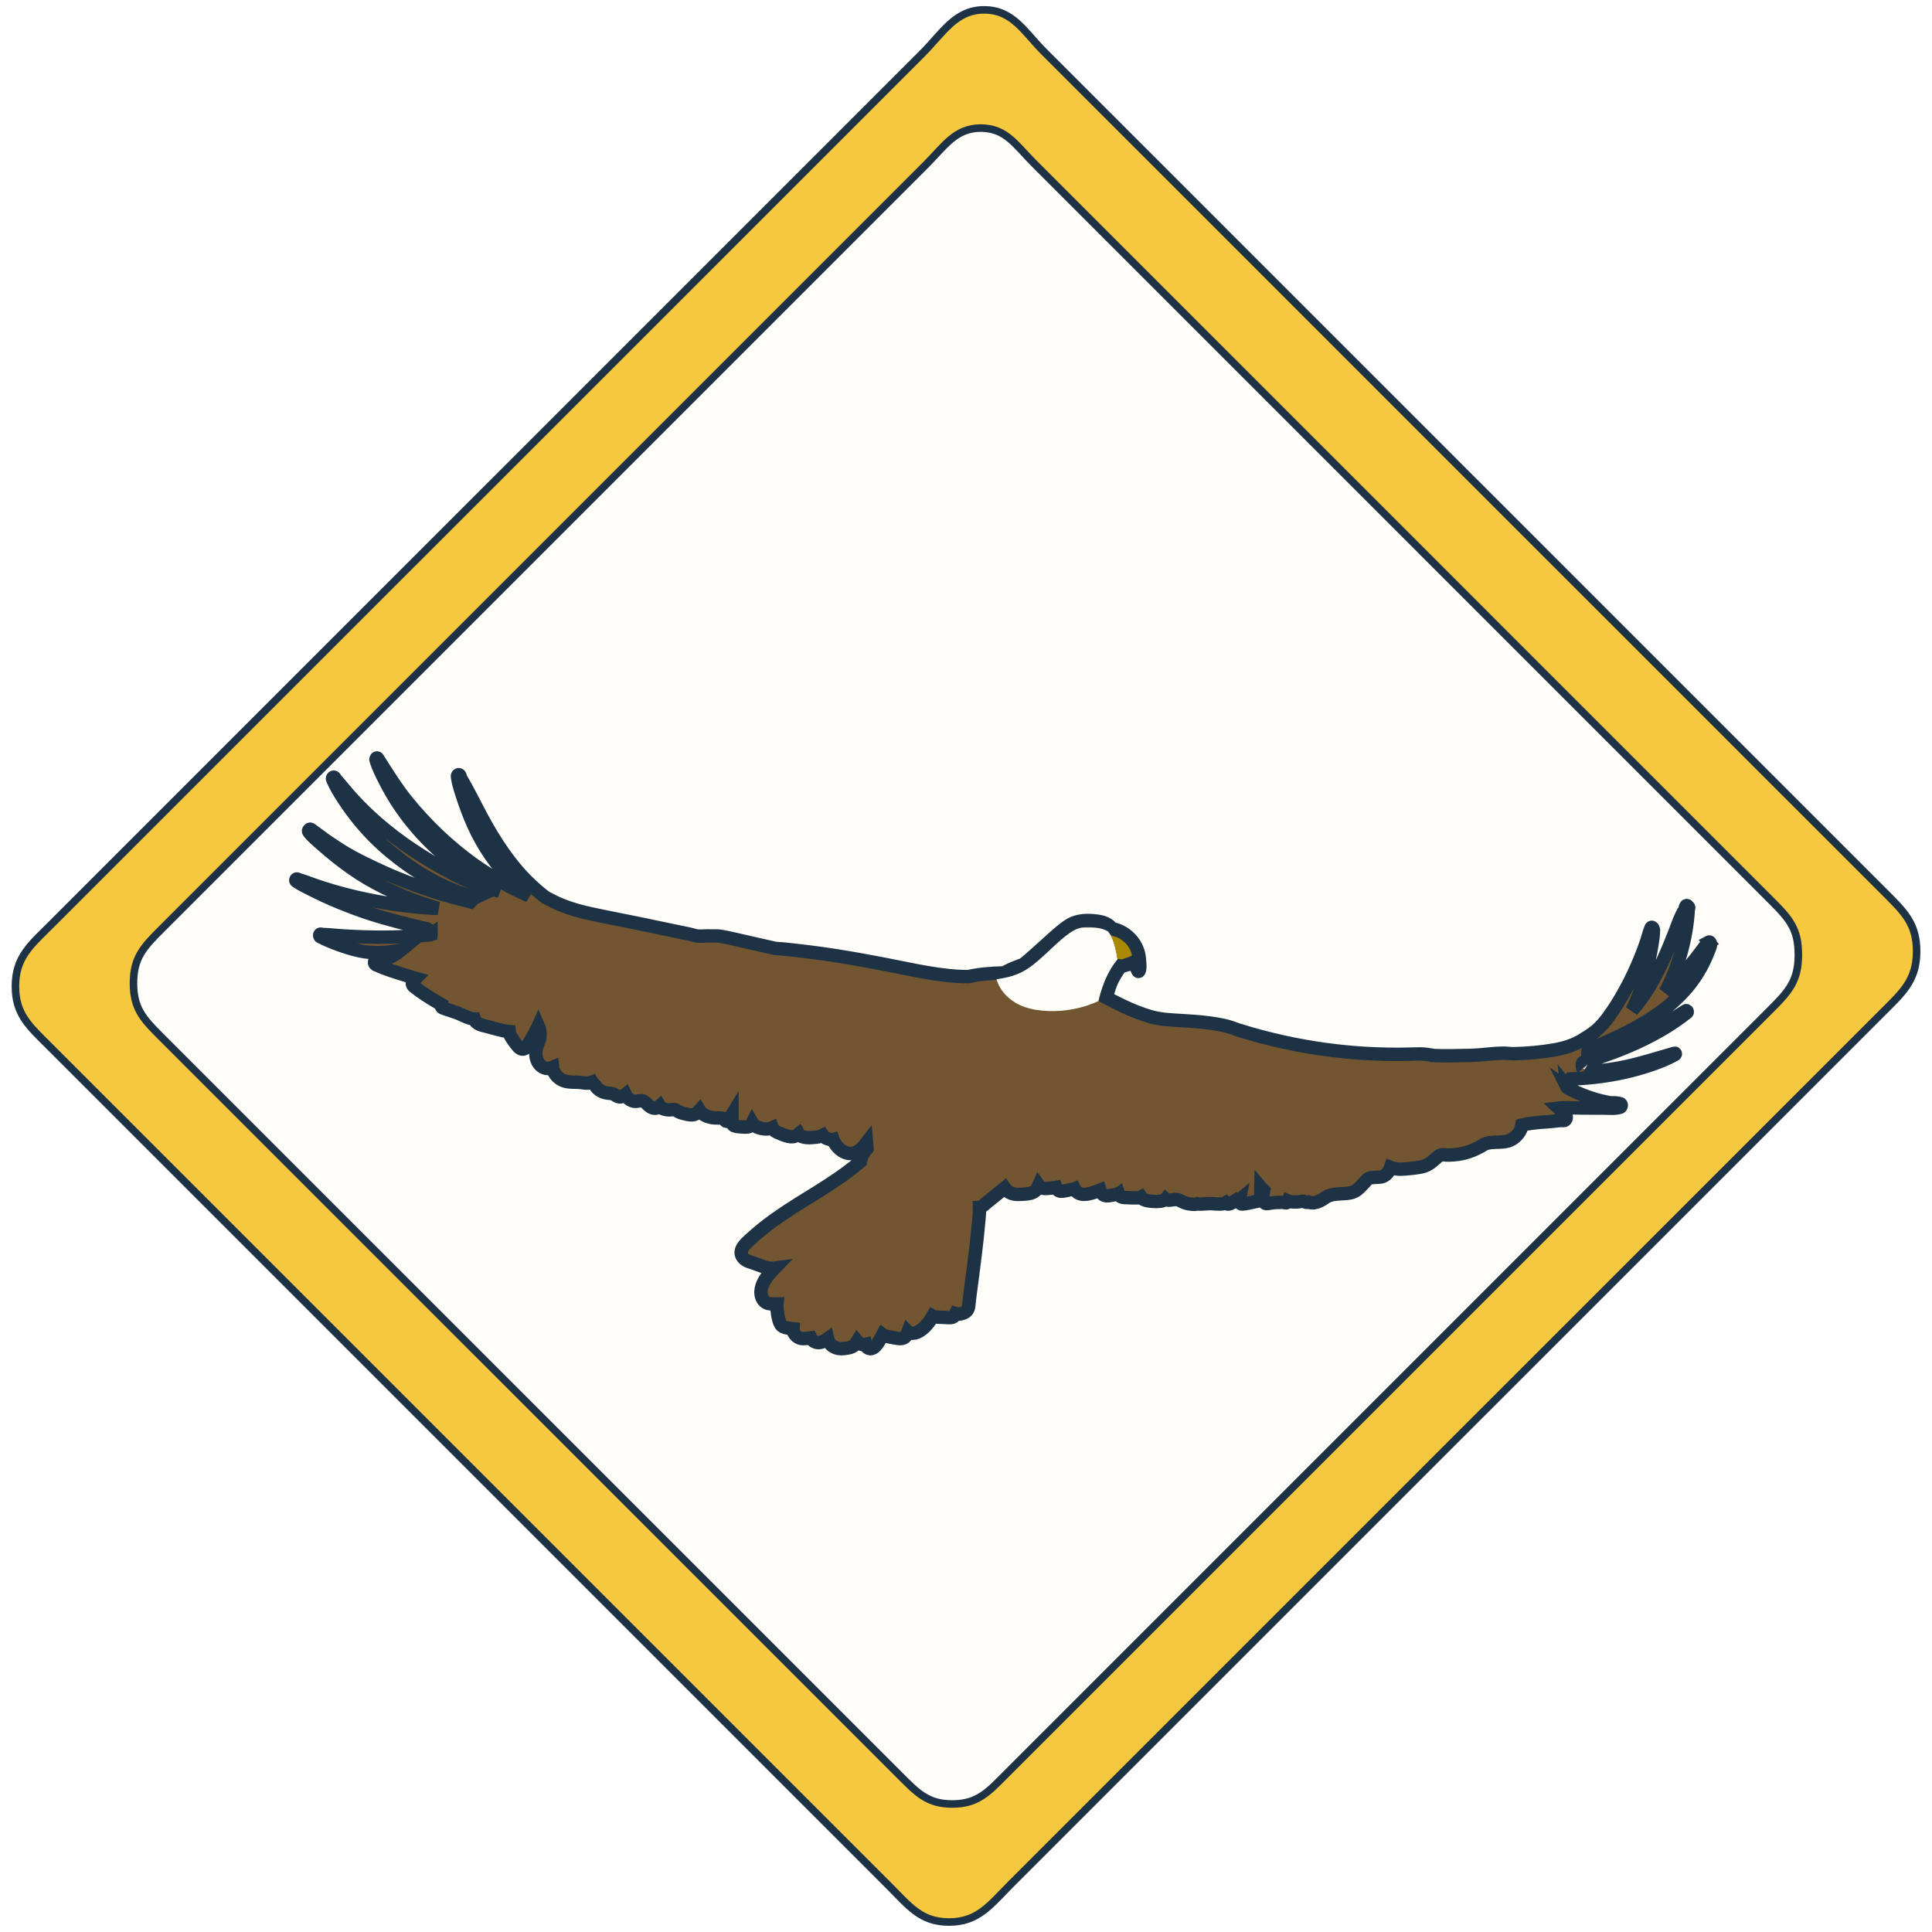
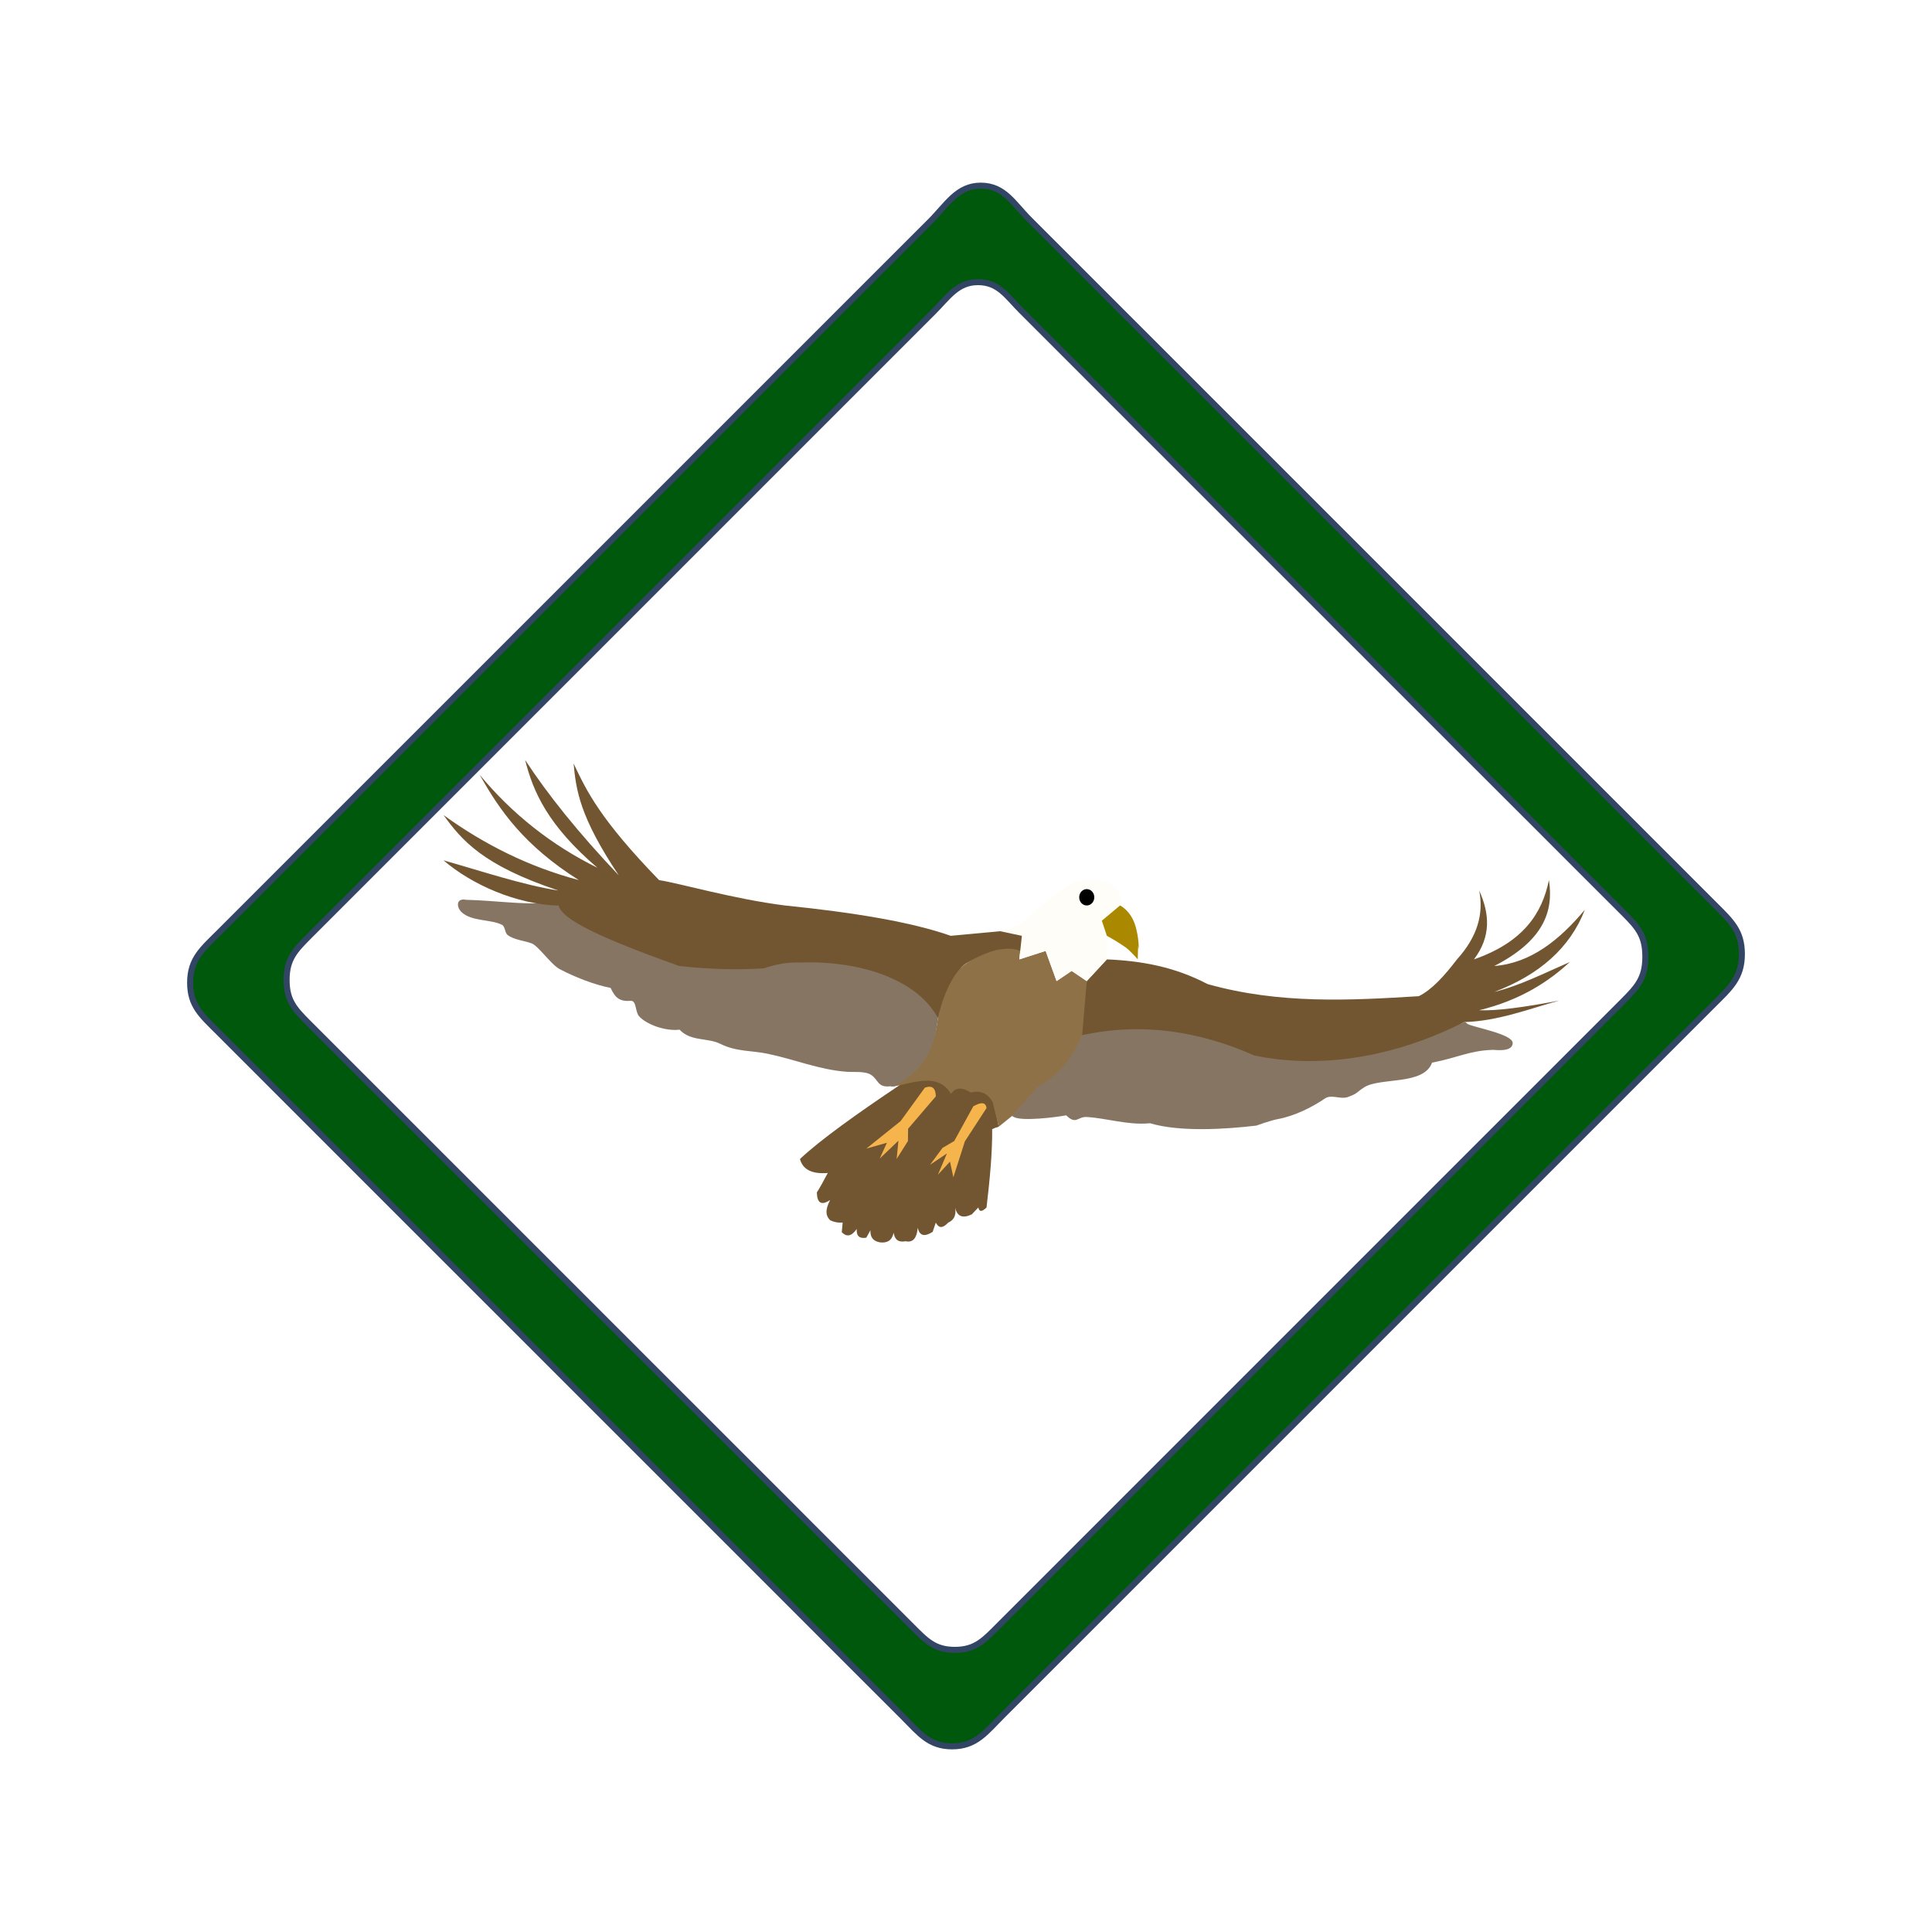
- <svg xmlns="http://www.w3.org/2000/svg" version="1.1" x="0px" y="0px" viewBox="0 0 64 64" xml:space="preserve" id="svg35" width="64" height="64">
-   <defs id="defs35" />
-   <g id="layer1" style="display:inline" transform="translate(-0.1951736,-0.04920669)">
-     <g id="g56" style="display:inline">
-       <path d="M 32.682,4.293 C 31.843,4.293 31.476,4.897 30.873,5.5 l -1.807,1.807 -1.809,1.809 -1.809,1.807 -7.23,7.23 -7.23,7.23 -1.807,1.809 -1.809,1.807 -1.807,1.809 c -0.603,0.603 -0.947,0.956 -0.947,1.809 1.52e-5,0.825 0.306,1.165 0.889,1.748 l 1.748,1.75 1.75,1.748 1.748,1.75 6.998,6.996 6.996,6.996 1.75,1.748 1.748,1.75 1.75,1.748 c 0.583,0.583 0.924,0.957 1.748,0.957 0.852,-1.5e-5 1.206,-0.413 1.809,-1.016 l 1.807,-1.807 1.809,-1.809 1.807,-1.807 7.23,-7.23 7.23,-7.23 1.807,-1.807 1.809,-1.809 1.807,-1.807 c 0.603,-0.603 0.91,-0.957 0.91,-1.809 1.5e-5,-0.825 -0.269,-1.165 -0.852,-1.748 l -1.748,-1.75 -1.75,-1.75 -1.748,-1.748 -6.996,-6.996 -6.996,-6.998 -1.75,-1.748 -1.748,-1.75 -1.75,-1.748 C 33.847,4.858 33.52,4.293 32.682,4.293 Z" style="display:inline;fill:#fffdf8;fill-opacity:1;stroke:none;stroke-width:0.25" id="path56" />
-       <path d="M 32.794,0.376 C 31.84,0.376 31.421,1.149 30.734,1.835 l -2.059,2.059 -2.059,2.059 -2.059,2.059 -8.238,8.237 -8.238,8.237 -2.059,2.059 -2.059,2.059 c 0,0 -1.373,1.373 -2.059,2.059 -0.686,0.686 -1.198,1.089 -1.198,2.059 -1.458e-5,0.937 0.463,1.325 1.125,1.987 0.662,0.662 1.987,1.987 1.987,1.987 l 1.987,1.987 1.987,1.987 7.947,7.947 7.947,7.947 1.987,1.987 1.987,1.987 c 0,0 1.325,1.325 1.987,1.987 0.662,0.662 1.05,1.194 1.987,1.194 0.971,1.5e-5 1.373,-0.58 2.059,-1.267 0.686,-0.686 2.059,-2.059 2.059,-2.059 l 2.059,-2.059 2.059,-2.059 8.238,-8.237 8.238,-8.237 2.059,-2.059 2.059,-2.059 c 0,0 1.373,-1.373 2.059,-2.059 0.686,-0.686 1.163,-1.089 1.163,-2.059 1.5e-5,-0.937 -0.428,-1.325 -1.09,-1.987 -0.662,-0.662 -1.987,-1.987 -1.987,-1.987 L 58.622,25.605 56.636,23.618 48.688,15.671 40.741,7.723 38.754,5.736 36.767,3.75 34.78,1.763 C 34.118,1.1 33.747,0.376 32.794,0.376 Z M 32.681,4.292 c 0.838,1.53e-5 1.166,0.565 1.749,1.149 l 1.749,1.749 1.749,1.749 1.749,1.749 6.996,6.997 6.996,6.997 1.749,1.749 1.749,1.749 c 0,0 1.166,1.166 1.749,1.749 0.583,0.583 0.852,0.925 0.852,1.749 -1.6e-5,0.852 -0.308,1.205 -0.911,1.808 -0.603,0.603 -1.808,1.808 -1.808,1.808 l -1.808,1.808 -1.808,1.808 -7.23,7.23 -7.23,7.23 -1.808,1.808 -1.808,1.808 c 0,0 -1.205,1.205 -1.808,1.808 -0.603,0.603 -0.955,1.015 -1.808,1.015 -0.825,1.5e-5 -1.166,-0.374 -1.749,-0.957 -0.583,-0.583 -1.749,-1.749 -1.749,-1.749 l -1.749,-1.749 -1.749,-1.749 -6.997,-6.996 -6.997,-6.996 -1.749,-1.749 -1.749,-1.749 c 0,0 -1.166,-1.166 -1.749,-1.749 -0.583,-0.583 -0.887,-0.924 -0.887,-1.749 -1.58e-5,-0.852 0.343,-1.205 0.946,-1.808 0.603,-0.603 1.808,-1.808 1.808,-1.808 l 1.808,-1.808 1.808,-1.808 7.231,-7.231 7.231,-7.231 1.808,-1.808 1.808,-1.808 1.808,-1.808 c 0.603,-0.603 0.969,-1.207 1.808,-1.207 z" style="fill:#f6c840;fill-opacity:1;stroke:#1d3244;stroke-width:0.25;stroke-opacity:1" id="path55" />
-     </g>
+ <svg xmlns="http://www.w3.org/2000/svg" xml:space="preserve" fill-rule="evenodd" clip-rule="evenodd" viewBox="0 0 64 64">
+   <g id="brown">
+     <path fill="#725631" d="M29.791 35.953c-1.393.935-2.601 1.793-3.291 2.44.089.341.384.506.921.464-.075.144-.142.269-.202.375-.061.11-.115.199-.16.268.008.347.146.448.441.251-.187.355-.133.541 0 .672a.8.8 0 0 0 .414.077l-.029.319c.15.154.313.154.495-.107-.016.253.11.323.318.288l.137-.248c-.012.206.065.356.309.402.244.031.406-.06.458-.318.053.293.216.311.398.282.253.055.373-.118.401-.448.062.287.241.298.495.137L31 40.5c.118.229.262.156.412 0 .177-.08.274-.228.228-.5.067.309.26.367.552.228l.216-.228c.041.178.148.118.272 0 .108-.918.194-1.81.187-2.596a1.26 1.26 0 0 1 .217-.08L32.816 36l-1.071-.376c-.67-.072-1.333-.075-1.954.329Z" />
+     <path fill="#8f7148" d="M32.871 31.5c-.982.311-1.641.921-1.791 2-.029 1.148-.591 1.96-1.58 2.5.554-.039 1.554-.556 2 .241.165-.253.399-.212.66-.048.346-.092.566.047.72.307l.204.824 1.416-1.143c.668-.325 1.152-1.089 1.5-2.181.176-.42.175-.92 0-1.5l-.5-.337-.5.337-.362-1-.872.281.056-.514-.951.233Z" />
+     <path fill="#725631" d="M36.666 31.781 36 32.5l-.167 1.971A26.894 26.894 0 0 1 39 34.295c.898.138 1.727.38 2.5.705 2.394.561 4.731.233 7-1.143 1.118-.026 2.221-.459 3.154-.712-1.145.218-2.083.348-2.654.32 1.384-.335 2.333-.974 3-1.596-.814.353-1.645.781-2.5.99 1.492-.566 2.511-1.46 3-2.722-.851 1.015-1.801 1.769-3 1.863 1.642-.843 1.971-1.819 1.81-2.846-.224 1.103-.847 2.056-2.484 2.627.577-.76.519-1.521.174-2.281.152.76-.048 1.521-.736 2.281-.413.542-.831 1.005-1.264 1.219-2.263.139-4.613.271-7-.402-1.1-.578-2.214-.771-3.334-.817Z" />
+     <path fill="#877563" d="m29.641 35.982-.146.003c-.433.049-.388-.216-.64-.379-.201-.131-.58-.085-.805-.102-.913-.066-1.737-.416-2.631-.599-.533-.11-1.023-.062-1.554-.325-.431-.214-.977-.072-1.354-.471h-.002c-.431.057-1.076-.153-1.34-.445-.129-.144-.081-.524-.274-.51-.362.026-.511-.087-.667-.427l-.008-.002c-.551-.11-1.189-.363-1.685-.624-.275-.145-.702-.767-.92-.849-.244-.092-.586-.117-.797-.277-.104-.079-.075-.283-.192-.341-.371-.187-1.007-.105-1.337-.419-.168-.16-.192-.473.151-.408l.008.001c.923.02 1.879.171 2.795.101l.058-.005.199.091c2.022 1.271 4.015 1.932 6.905 1.988h.005c2.605-.506 4.952-.427 5.664 1.653-.068 1.066-.5 1.828-1.433 2.346Zm6.192-1.687c1.983-.437 3.895-.138 5.722.671l.005.001c1.791.375 4.229.243 6.861-1.07l.105-.053.09.077c.223.116 1.498.336 1.494.631-.004.312-.577.224-.654.226-.778.022-1.17.263-2.017.423-.274.762-1.723.479-2.25.819-.262.168-.213.207-.548.323-.236.081-.541-.098-.747.043-.435.299-1.029.588-1.554.683-.248.045-.722.218-.722.218-1.017.12-2.533.218-3.52-.078l-.043.003c-.718.06-1.381-.169-2.055-.21-.304-.018-.349.272-.68-.055l-.013.002c-.338.063-1.437.199-1.714.057l-.071-.036.847-.97c.567-.275 1.133-.863 1.464-1.705Z" />
+     <path fill="#725631" d="M31.068 33.722c.238-1.01.63-1.645.993-1.844.698-.396 1.293-.558 1.736-.378.501-.419.436-.68-.663-.652L31.495 31c-1.295-.456-3.208-.773-5.495-1.005-1.719-.219-3.41-.718-4.168-.841-1.959-2.023-2.395-2.943-2.832-3.864.085.865.186 1.745 1.5 3.71-1.353-1.426-2.358-2.686-3.104-3.824.264 1.053.75 2.163 2.393 3.569a11.807 11.807 0 0 1-3.897-3.078c.656 1.174 1.47 2.344 3.282 3.487-1.644-.435-3.126-1.175-4.482-2.154.604.833 1.301 1.667 3.808 2.5-1.15-.174-2.625-.666-3.808-1 .942.809 2.419 1.459 3.808 1.5.123.358.733.84 4 2 .907.101 1.84.137 2.811.078a3.19 3.19 0 0 1 1.189-.192c2.068-.075 3.912.6 4.568 1.836Z" />
  </g>
-   <g id="g2">
-     <path style="fill:#725631;fill-opacity:1;stroke:#1d3244;stroke-width:0.444;stroke-opacity:1" d="m 56.61,31.211 c -0.016,0.009 -0.021,0.02 -0.023,0.04 -3.87e-4,0.004 0.001,0.007 0.002,0.01 -0.002,0.005 -0.006,0.013 -0.009,0.021 -0.002,-1.99e-4 -0.004,-8.6e-4 -0.007,-2.37e-4 -0.059,0.018 -0.092,0.065 -0.131,0.118 -0.045,0.061 -0.09,0.123 -0.136,0.183 -0.093,0.122 -0.188,0.244 -0.285,0.362 -0.191,0.234 -0.392,0.458 -0.601,0.669 -0.084,0.085 -0.17,0.167 -0.257,0.248 0.045,-0.081 0.089,-0.164 0.129,-0.248 0.245,-0.509 0.419,-1.063 0.529,-1.638 0.03,-0.159 0.056,-0.319 0.074,-0.481 0.01,-0.084 0.018,-0.168 0.024,-0.252 0.003,-0.043 0.007,-0.085 0.006,-0.127 0.004,-0.008 0.008,-0.017 0.012,-0.024 0.014,-0.028 -0.006,-0.064 -0.029,-0.067 -7.48e-4,-0.002 -9.35e-4,-0.004 -0.002,-0.006 -0.011,-0.026 -0.041,-0.029 -0.055,-0.006 -0.022,0.037 -0.03,0.074 -0.035,0.115 -0.151,0.227 -0.24,0.516 -0.342,0.776 -0.127,0.32 -0.255,0.638 -0.4,0.947 -0.274,0.587 -0.595,1.159 -1.01,1.617 0.059,-0.121 0.113,-0.245 0.165,-0.372 0.185,-0.458 0.326,-0.936 0.424,-1.433 0.054,-0.276 0.114,-0.566 0.121,-0.852 4.44e-4,-0.019 -0.011,-0.032 -0.024,-0.036 5.7e-4,-0.005 0.002,-0.01 0.002,-0.015 0.004,-0.036 -0.044,-0.058 -0.058,-0.025 -0.07,0.165 -0.111,0.348 -0.17,0.519 -0.06,0.175 -0.126,0.346 -0.195,0.515 -0.139,0.339 -0.295,0.671 -0.467,0.988 -0.174,0.321 -0.364,0.634 -0.574,0.922 -0.113,0.155 -0.236,0.301 -0.373,0.425 -0.13,0.118 -0.274,0.209 -0.419,0.298 -0.053,0.033 -0.106,0.065 -0.158,0.098 -0.069,0.033 -0.137,0.069 -0.207,0.099 -0.205,0.086 -0.419,0.141 -0.634,0.179 -0.442,0.079 -0.892,0.116 -1.34,0.128 -0.118,0.003 -0.236,-0.019 -0.355,-0.018 -0.119,0.001 -0.239,0.008 -0.358,0.018 -0.235,0.02 -0.467,0.048 -0.703,0.054 -0.421,0.009 -0.845,0.025 -1.267,0.006 -0.006,-0.006 -0.014,-0.01 -0.023,-0.011 -0.128,-0.017 -0.251,-0.039 -0.379,-0.042 -0.128,-0.002 -0.255,0.005 -0.383,0.008 -0.252,0.006 -0.503,0.007 -0.755,0.002 -0.508,-0.01 -1.015,-0.04 -1.522,-0.095 -1.012,-0.109 -2.018,-0.306 -3.009,-0.592 -0.144,-0.042 -0.288,-0.087 -0.432,-0.131 -0.293,-0.121 -0.592,-0.176 -0.899,-0.217 -0.338,-0.045 -0.676,-0.066 -1.015,-0.085 -0.32,-0.018 -0.645,-0.038 -0.957,-0.128 -0.303,-0.088 -0.6,-0.208 -0.891,-0.345 -0.16,-0.075 -0.318,-0.158 -0.477,-0.238 -0.027,-0.014 -0.054,-0.028 -0.08,-0.042 0.007,-0.028 0.012,-0.057 0.019,-0.085 0.042,-0.166 0.092,-0.326 0.162,-0.477 0.07,-0.15 0.154,-0.289 0.25,-0.416 0.017,-0.023 0.034,-0.048 0.051,-0.071 0.027,0.006 0.058,5.67e-4 0.084,-0.007 0.051,-0.015 0.102,-0.03 0.153,-0.045 0.049,-0.014 0.098,-0.028 0.145,-0.05 0.011,-0.005 0.022,-0.011 0.033,-0.018 0.011,0.022 0.023,0.044 0.033,0.067 0.029,0.061 0.059,0.124 0.104,0.17 4.34e-4,0.014 0.002,0.028 0.005,0.041 0.006,0.021 0.028,0.03 0.04,0.01 0.04,-0.07 0.027,-0.195 0.022,-0.277 -0.006,-0.11 -0.016,-0.219 -0.045,-0.325 -0.056,-0.208 -0.167,-0.375 -0.308,-0.512 -0.148,-0.144 -0.335,-0.241 -0.522,-0.282 -0.016,-0.004 -0.032,-0.005 -0.048,-0.008 -0.134,-0.215 -0.426,-0.249 -0.633,-0.266 -0.281,-0.023 -0.565,0.006 -0.811,0.174 -0.265,0.181 -0.508,0.417 -0.752,0.635 -0.241,0.217 -0.481,0.435 -0.73,0.641 -0.035,0.013 -0.071,0.026 -0.106,0.039 -0.145,0.054 -0.291,0.109 -0.43,0.183 -0.038,0.02 -0.075,0.04 -0.113,0.059 -0.011,1.16e-4 -0.022,-4.86e-4 -0.034,-1.16e-4 -0.184,0.004 -0.368,0.014 -0.552,0.031 -0.182,0.016 -0.364,0.043 -0.544,0.081 -0.016,0.003 -0.031,0.008 -0.047,0.011 -0.214,-9.74e-4 -0.428,-0.012 -0.641,-0.034 -0.476,-0.048 -0.95,-0.137 -1.422,-0.233 -1.019,-0.206 -2.037,-0.399 -3.064,-0.533 -0.294,-0.038 -0.588,-0.073 -0.882,-0.104 -0.125,-0.013 -0.25,-0.023 -0.376,-0.029 -0.014,-0.003 -0.028,-0.006 -0.041,-0.009 -0.302,-0.068 -0.604,-0.136 -0.906,-0.205 -0.297,-0.067 -0.594,-0.142 -0.893,-0.193 -0.067,-0.012 -0.132,-0.004 -0.199,-0.007 -0.074,-0.003 -0.148,-0.003 -0.222,-0.002 -0.136,0.001 -0.282,0.023 -0.416,-0.013 -0.065,-0.017 -0.127,-0.039 -0.193,-0.051 -0.075,-0.014 -0.15,-0.031 -0.225,-0.046 -0.152,-0.032 -0.304,-0.064 -0.456,-0.095 -0.304,-0.064 -0.608,-0.127 -0.912,-0.191 -0.577,-0.121 -1.156,-0.225 -1.732,-0.354 -0.292,-0.065 -0.582,-0.147 -0.865,-0.258 -0.194,-0.076 -0.379,-0.174 -0.565,-0.269 -0.196,-0.153 -0.386,-0.317 -0.568,-0.494 -0.613,-0.597 -1.109,-1.353 -1.536,-2.143 -0.234,-0.433 -0.45,-0.885 -0.7,-1.306 -0.01,-0.031 -0.019,-0.061 -0.03,-0.092 -0.02,-0.055 -0.087,-0.026 -0.08,0.03 0.023,0.193 0.086,0.387 0.143,0.57 0.056,0.181 0.12,0.36 0.186,0.537 0.133,0.357 0.288,0.702 0.472,1.026 0.38,0.669 0.854,1.243 1.413,1.699 0.052,0.042 0.105,0.083 0.158,0.124 -0.028,-0.013 -0.055,-0.025 -0.083,-0.038 -0.21,-0.097 -0.42,-0.196 -0.626,-0.307 -0.412,-0.221 -0.814,-0.467 -1.2,-0.749 -0.771,-0.563 -1.491,-1.248 -2.122,-2.022 -0.356,-0.437 -0.66,-0.926 -0.968,-1.411 -0.005,-0.009 -0.009,-0.017 -0.014,-0.026 -0.024,-0.043 -0.07,0.004 -0.058,0.044 0.074,0.254 0.199,0.494 0.316,0.723 0.119,0.231 0.245,0.454 0.385,0.669 0.281,0.433 0.599,0.832 0.945,1.193 0.665,0.695 1.439,1.237 2.242,1.664 0.067,0.036 0.136,0.07 0.204,0.104 -0.227,-0.058 -0.453,-0.121 -0.676,-0.197 -0.447,-0.153 -0.875,-0.375 -1.295,-0.613 -0.828,-0.468 -1.636,-1.024 -2.359,-1.702 -0.202,-0.19 -0.398,-0.388 -0.586,-0.597 -0.096,-0.107 -0.19,-0.216 -0.282,-0.327 -0.075,-0.09 -0.148,-0.183 -0.227,-0.268 -0.013,-0.019 -0.025,-0.038 -0.038,-0.057 -0.029,-0.042 -0.086,0.002 -0.066,0.051 0.102,0.243 0.242,0.469 0.383,0.683 0.146,0.222 0.302,0.437 0.466,0.64 0.327,0.403 0.684,0.764 1.069,1.083 0.774,0.641 1.627,1.149 2.536,1.432 0.094,0.029 0.188,0.054 0.282,0.08 -0.064,0.03 -0.117,0.085 -0.169,0.142 C 15.242,29.782 14.892,29.702 14.545,29.591 14.185,29.476 13.827,29.351 13.472,29.215 13.119,29.079 12.768,28.929 12.422,28.765 12.076,28.601 11.73,28.435 11.396,28.233 11.207,28.118 11.022,27.994 10.838,27.869 10.653,27.743 10.476,27.601 10.293,27.473 c -0.022,-0.015 -0.041,-0.002 -0.049,0.018 -0.021,0.011 -0.034,0.039 -0.014,0.065 0.13,0.169 0.296,0.303 0.451,0.438 0.16,0.139 0.32,0.276 0.485,0.407 0.329,0.26 0.671,0.503 1.025,0.709 0.72,0.418 1.474,0.732 2.248,0.961 0.023,0.007 0.047,0.013 0.07,0.02 -0.065,-0.003 -0.13,-0.004 -0.195,-0.007 -0.369,-0.02 -0.736,-0.058 -1.104,-0.108 -0.736,-0.099 -1.463,-0.251 -2.186,-0.461 -0.202,-0.059 -0.403,-0.124 -0.603,-0.192 -0.168,-0.057 -0.338,-0.131 -0.51,-0.176 -0.023,-0.009 -0.046,-0.02 -0.069,-0.028 -0.034,-0.013 -0.062,0.045 -0.028,0.069 0.144,0.1 0.301,0.176 0.454,0.254 0.158,0.08 0.317,0.157 0.476,0.232 0.319,0.15 0.644,0.278 0.97,0.402 0.651,0.248 1.318,0.428 1.986,0.588 0.149,0.036 0.297,0.072 0.447,0.104 1.84e-4,6.3e-5 3.72e-4,1.24e-4 6.26e-4,3.26e-4 0.007,0.003 0.023,0.013 0.035,0.023 0.014,0.01 0.028,0.02 0.041,0.03 0.007,0.006 0.015,0.012 0.022,0.018 0.002,0.002 0.002,0.002 0.003,0.002 5.9e-4,5.68e-4 1.39e-4,2.84e-4 0.001,0.001 0.006,0.007 0.012,0.016 0.018,0.023 0.001,0.001 0.001,0.001 0.002,0.002 9.1e-5,5.01e-4 -2.32e-4,1.59e-4 8e-6,9.64e-4 0.002,0.006 0.005,0.013 0.007,0.018 6.38e-4,0.001 6.55e-4,7.06e-4 10e-4,0.001 7.3e-5,0.001 -8e-6,0.002 3.21e-4,0.004 9.35e-4,0.007 0.002,0.013 0.003,0.02 -0.003,-0.021 -2.2e-5,-3.61e-4 -1.49e-4,0.005 -1.2e-4,0.004 -6.18e-4,0.009 -9.35e-4,0.012 -3.85e-4,0.001 -8.43e-4,0.003 -0.001,0.004 -9.35e-4,6.3e-5 -0.006,0.01 -0.002,0.007 5.13e-4,-5.37e-4 1.17e-4,-8.1e-5 4.66e-4,-3.18e-4 0,0 -4.7e-5,2.2e-4 -4.7e-5,2.2e-4 -0.003,0.003 -0.011,0.012 -0.012,0.013 -0.006,0.006 -0.012,0.011 -0.019,0.016 -0.278,0.024 -0.555,0.044 -0.833,0.059 -0.6,0.031 -1.2,0.021 -1.8,-0.009 -0.165,-0.008 -0.329,-0.021 -0.493,-0.033 -0.136,-0.01 -0.274,-0.026 -0.411,-0.027 -0.029,-0.006 -0.058,-0.011 -0.087,-0.014 -0.027,-0.003 -0.043,0.038 -0.027,0.062 0.003,0.013 0.008,0.025 0.019,0.029 0.013,0.004 0.026,0.008 0.038,0.012 0.084,0.049 0.174,0.085 0.261,0.124 0.106,0.047 0.215,0.087 0.323,0.126 0.22,0.079 0.442,0.149 0.668,0.199 0.457,0.102 0.917,0.062 1.37,-0.014 -0.091,0.075 -0.188,0.14 -0.29,0.192 -0.093,0.048 -0.19,0.094 -0.29,0.119 -0.054,0.013 -0.108,0.023 -0.162,0.033 -0.006,0.001 -0.013,0.002 -0.019,0.003 -0.029,-0.005 -0.058,-0.005 -0.087,0.006 -0.018,0.007 -0.021,0.03 -0.016,0.048 -0.003,0.009 -0.003,0.02 2.85e-4,0.027 0.019,0.041 0.061,0.061 0.108,0.072 0.017,0.008 0.033,0.016 0.049,0.023 0.063,0.03 0.129,0.053 0.194,0.078 0.134,0.05 0.268,0.097 0.404,0.139 0.133,0.041 0.265,0.08 0.398,0.123 0.062,0.02 0.131,0.05 0.201,0.068 -0.002,0.002 -0.004,0.004 -0.006,0.006 -0.037,0.041 -0.097,0.082 -0.099,0.15 -0.003,0.075 0.055,0.112 0.101,0.147 0.057,0.044 0.115,0.089 0.174,0.13 0.221,0.155 0.449,0.294 0.68,0.427 -0.007,0.047 0.008,0.098 0.053,0.115 0.168,0.065 0.34,0.11 0.508,0.176 0.156,0.061 0.314,0.154 0.476,0.185 0.02,0.004 0.041,0.006 0.061,0.006 0.064,0.19 0.287,0.212 0.434,0.252 0.193,0.053 0.388,0.108 0.584,0.148 0.045,0.009 0.089,0.015 0.134,0.018 0.005,0.077 0.054,0.153 0.09,0.213 0.043,0.072 0.093,0.138 0.144,0.203 0.046,0.057 0.094,0.126 0.158,0.153 0.075,0.031 0.149,-0.005 0.199,-0.072 0.047,-0.063 0.084,-0.137 0.123,-0.206 0.041,-0.074 0.083,-0.148 0.124,-0.223 0.041,-0.075 0.079,-0.152 0.118,-0.227 0.004,-0.009 0.008,-0.018 0.012,-0.027 0.015,0.034 0.029,0.068 0.038,0.106 0.021,0.09 0.026,0.182 0.014,0.274 -0.014,0.1 -0.063,0.191 -0.095,0.283 -0.029,0.084 -0.043,0.173 -0.04,0.265 0.006,0.187 0.087,0.352 0.231,0.435 0.062,0.036 0.133,0.05 0.202,0.044 0.044,-0.004 0.084,-0.018 0.123,-0.035 0.006,0.052 0.018,0.101 0.045,0.152 0.039,0.076 0.093,0.141 0.154,0.192 0.142,0.118 0.316,0.142 0.483,0.145 0.083,0.002 0.167,5.67e-4 0.25,0.011 0.091,0.012 0.181,0.029 0.271,0.017 0.035,-0.005 0.07,-0.015 0.104,-0.029 0.028,0.045 0.076,0.078 0.109,0.118 0.029,0.034 0.051,0.073 0.084,0.103 0.029,0.026 0.06,0.047 0.092,0.066 0.075,0.045 0.159,0.068 0.242,0.078 0.075,0.009 0.142,0.003 0.212,0.045 0.052,0.032 0.107,0.075 0.166,0.08 0.073,0.006 0.138,-0.033 0.197,-0.079 0.027,0.057 0.065,0.104 0.118,0.144 0.066,0.05 0.142,0.084 0.22,0.083 0.071,-0.001 0.142,-0.03 0.213,-0.021 0.079,0.01 0.141,0.078 0.2,0.136 0.117,0.115 0.267,0.163 0.388,0.046 0.04,0.067 0.131,0.092 0.193,0.106 0.082,0.019 0.159,0.018 0.24,0.004 0.083,-0.015 0.134,0.044 0.209,0.079 0.078,0.036 0.162,0.056 0.244,0.073 0.08,0.017 0.171,0.034 0.251,0.014 0.074,-0.019 0.129,-0.074 0.182,-0.134 0.081,0.133 0.253,0.199 0.375,0.226 0.081,0.017 0.167,0.021 0.249,0.021 0.08,3.19e-4 0.176,-0.008 0.227,0.082 0.019,0.033 0.07,0.037 0.092,0.009 0.05,-0.061 0.092,-0.131 0.134,-0.2 10e-5,0.019 4.16e-4,0.038 -5.9e-4,0.051 -0.005,0.075 -0.025,0.169 0.005,0.24 0.035,0.083 0.111,0.093 0.179,0.101 0.081,0.01 0.16,0.016 0.24,0.018 0.081,0.002 0.159,0.005 0.214,-0.077 0.012,-0.018 0.023,-0.036 0.033,-0.056 0.023,0.039 0.051,0.072 0.087,0.095 0.086,0.054 0.187,0.078 0.282,0.095 0.092,0.016 0.187,0.005 0.274,-0.031 0.005,-0.002 0.01,-0.006 0.015,-0.008 0.034,0.099 0.154,0.145 0.231,0.18 0.099,0.046 0.2,0.083 0.304,0.108 0.101,0.024 0.198,0.022 0.288,-0.039 0.019,-0.013 0.037,-0.027 0.055,-0.041 0.053,0.095 0.183,0.112 0.27,0.121 0.114,0.012 0.231,-0.006 0.345,-0.018 0.065,-0.007 0.127,-0.026 0.184,-0.057 0.074,0.107 0.214,0.144 0.322,0.139 0.004,-1.83e-4 0.007,-0.001 0.011,-0.002 0.022,0.07 0.07,0.136 0.109,0.189 0.051,0.069 0.115,0.13 0.181,0.177 0.144,0.101 0.304,0.131 0.461,0.068 0.146,-0.058 0.264,-0.188 0.366,-0.32 0.003,0.036 0.006,0.073 0.009,0.109 0.002,0.027 0.007,0.057 0.008,0.085 -0.016,0.019 -0.04,0.038 -0.053,0.055 -0.022,0.028 -0.044,0.058 -0.063,0.089 -0.039,0.066 -0.069,0.142 -0.09,0.219 -0.006,0.021 -0.011,0.042 -0.016,0.064 -0.135,0.112 -0.27,0.223 -0.41,0.327 -0.43,0.32 -0.879,0.599 -1.33,0.877 -0.445,0.275 -0.889,0.553 -1.311,0.874 -0.209,0.159 -0.413,0.328 -0.609,0.509 -0.14,0.129 -0.413,0.358 -0.224,0.594 0.095,0.119 0.255,0.147 0.381,0.192 0.137,0.049 0.274,0.109 0.414,0.144 0.085,0.021 0.166,0.022 0.247,0.011 -0.063,0.065 -0.124,0.133 -0.183,0.202 -0.14,0.165 -0.295,0.411 -0.263,0.663 0.016,0.124 0.081,0.233 0.179,0.283 0.089,0.045 0.189,0.039 0.282,0.038 0.021,-2.09e-4 0.043,-5.54e-4 0.064,-6.64e-4 -0.006,0.065 0.001,0.134 0.007,0.198 0.009,0.093 0.02,0.185 0.043,0.274 0.024,0.094 0.048,0.198 0.12,0.257 0.065,0.054 0.154,0.064 0.23,0.078 0.044,0.008 0.089,0.01 0.134,0.015 -0.008,0.193 0.181,0.331 0.329,0.329 0.085,-0.001 0.171,-0.014 0.256,-0.026 0.044,0.089 0.149,0.148 0.229,0.156 0.118,0.013 0.231,-0.055 0.33,-0.125 0.01,0.045 0.035,0.092 0.055,0.123 0.044,0.069 0.104,0.119 0.17,0.152 0.137,0.07 0.29,0.058 0.432,0.032 0.071,-0.013 0.144,-0.029 0.205,-0.075 0.049,-0.036 0.088,-0.088 0.121,-0.144 0.017,0.021 0.036,0.04 0.055,0.054 0.042,0.031 0.091,0.05 0.139,0.052 0.026,0.001 0.052,-0.003 0.077,-0.009 0.006,0.029 0.018,0.055 0.035,0.077 0.038,0.049 0.106,0.076 0.161,0.064 0.137,-0.029 0.242,-0.223 0.314,-0.348 0.021,-0.036 0.041,-0.074 0.061,-0.112 0.051,0.039 0.121,0.05 0.178,0.062 0.073,0.016 0.146,0.031 0.219,0.042 0.131,0.02 0.281,0.064 0.379,-0.068 0.028,-0.038 0.047,-0.083 0.064,-0.13 0.005,0.005 0.01,0.009 0.017,0.013 0.188,0.092 0.385,-0.034 0.528,-0.171 0.109,-0.105 0.197,-0.229 0.274,-0.365 0.054,0.03 0.121,0.03 0.179,0.034 0.095,0.005 0.19,0.01 0.285,0.012 0.085,0.002 0.184,0.022 0.252,-0.051 0.019,-0.021 0.034,-0.047 0.047,-0.075 0.07,0.023 0.15,0.012 0.216,-0.009 0.12,-0.038 0.198,-0.104 0.213,-0.258 0.029,-0.302 0.073,-0.601 0.112,-0.901 0.077,-0.591 0.153,-1.182 0.207,-1.778 0.015,-0.165 0.038,-0.338 0.036,-0.505 -2.72e-4,-0.024 -0.002,-0.048 -0.002,-0.072 0.002,-1.24e-4 0.004,4e-4 0.007,-6.3e-5 0.084,-0.013 0.162,-0.101 0.231,-0.156 0.076,-0.061 0.152,-0.123 0.228,-0.185 0.122,-0.101 0.245,-0.2 0.368,-0.299 0.082,0.122 0.215,0.186 0.345,0.204 0.087,0.012 0.174,0.006 0.261,5.57e-4 0.088,-0.006 0.18,-0.009 0.266,-0.036 0.077,-0.024 0.149,-0.059 0.199,-0.136 0.024,-0.036 0.044,-0.077 0.062,-0.119 0.015,0.021 0.032,0.04 0.051,0.054 0.056,0.041 0.12,0.049 0.183,0.047 0.069,-0.002 0.137,-0.009 0.205,-0.017 0.031,-0.003 0.063,-0.006 0.094,-0.011 0.012,-0.002 0.025,-0.004 0.037,-0.006 0.012,0.03 0.029,0.057 0.052,0.079 0.037,0.036 0.088,0.049 0.134,0.047 0.093,-0.003 0.185,-0.032 0.276,-0.049 0.045,-0.008 0.089,-0.017 0.134,-0.027 0.005,-0.001 0.009,-0.003 0.014,-0.005 0.012,0.023 0.026,0.046 0.043,0.065 0.094,0.11 0.221,0.127 0.344,0.115 0.126,-0.013 0.248,-0.055 0.368,-0.099 0.031,-0.012 0.062,-0.023 0.093,-0.036 0.028,0.084 0.085,0.154 0.158,0.177 0.078,0.024 0.154,0.004 0.231,-0.01 0.045,-0.009 0.091,-0.012 0.135,-0.027 -0.011,0.004 0.016,-0.005 0.016,-0.005 0.01,-0.003 0.021,-0.005 0.031,-0.008 0.015,-0.004 0.026,-0.009 0.037,-0.016 0.003,0.009 0.005,0.017 0.009,0.025 0.053,0.12 0.188,0.106 0.284,0.112 0.092,0.006 0.183,0.007 0.275,0.006 0.046,-2.8e-5 0.1,0.004 0.144,-0.008 0.013,-0.004 0.027,-0.009 0.039,-0.016 0.026,0.039 0.062,0.068 0.1,0.085 0.084,0.037 0.183,0.047 0.272,0.055 0.09,0.008 0.18,0.006 0.27,-0.003 0.028,-0.003 0.05,-0.008 0.077,-0.018 0.002,-7.99e-4 0.003,-0.001 0.003,-0.001 0.004,-0.002 0.009,-0.003 0.013,-0.004 0.012,-0.004 0.025,-0.008 0.036,-0.013 0.02,-0.009 0.032,-0.022 0.044,-0.036 0.075,0.067 0.19,0.025 0.275,0.018 0.042,-0.003 0.08,-0.01 0.121,9.14e-4 0.052,0.014 0.103,0.042 0.153,0.066 0.094,0.047 0.19,0.072 0.291,0.082 0.062,0.007 0.152,0.017 0.22,-0.01 0.057,0.016 0.128,0.008 0.171,0.006 0.102,-0.003 0.201,-0.017 0.303,-0.011 0.093,0.006 0.188,0.015 0.28,0.013 0.054,-0.002 0.108,-0.007 0.158,-0.031 0.006,-0.003 0.009,-0.007 0.014,-0.01 0.017,0.02 0.036,0.035 0.061,0.041 0.067,0.014 0.135,-0.037 0.194,-0.067 0.021,-0.011 0.04,-0.022 0.059,-0.035 0.021,0.028 0.057,0.039 0.091,0.01 0.018,-0.016 0.037,-0.032 0.055,-0.047 -0.012,0.062 0.029,0.142 0.085,0.139 0.133,-0.006 0.263,-0.043 0.393,-0.07 0.057,-0.012 0.131,-0.014 0.177,-0.061 0.041,-0.042 0.05,-0.102 0.049,-0.164 -0.002,-0.085 8.2e-4,-0.17 0.003,-0.256 0.018,0.021 0.036,0.043 0.055,0.064 0.01,0.011 0.023,0.028 0.035,0.038 -0.006,0.025 -0.006,0.056 -0.01,0.081 -0.004,0.034 -0.007,0.068 -0.008,0.102 -0.001,0.067 -0.005,0.151 0.034,0.205 0.043,0.06 0.102,0.05 0.159,0.039 0.059,-0.011 0.119,-0.019 0.178,-0.025 0.059,-0.005 0.118,-0.008 0.177,-0.008 0.059,-9.3e-5 0.127,-0.007 0.184,0.012 0.048,0.016 0.088,-0.01 0.105,-0.058 0.069,0.029 0.144,0.032 0.217,0.032 0.053,-2.4e-4 0.107,3.13e-4 0.16,-0.01 0.039,-0.008 0.083,-0.024 0.123,-0.012 0.049,0.014 0.092,0.044 0.145,0.038 0.013,-0.002 0.024,-0.006 0.034,-0.011 0.059,0.024 0.128,0.028 0.178,0.021 0.123,-0.019 0.253,-0.084 0.357,-0.161 0.192,-0.143 0.453,-0.125 0.673,-0.145 0.111,-0.01 0.212,-0.019 0.315,-0.073 0.126,-0.066 0.218,-0.183 0.32,-0.287 0.043,-0.044 0.088,-0.107 0.139,-0.136 0.047,-0.026 0.102,-0.031 0.154,-0.036 0.101,-0.01 0.215,0.003 0.313,-0.032 0.123,-0.043 0.211,-0.161 0.26,-0.298 0.065,0.027 0.136,0.035 0.204,0.047 0.09,0.015 0.179,0.008 0.269,0.002 0.182,-0.012 0.357,-0.032 0.536,-0.065 0.181,-0.033 0.332,-0.137 0.474,-0.27 0.059,-0.055 0.13,-0.118 0.206,-0.133 0.032,-0.006 0.064,-0.005 0.097,-0.002 0.043,0.006 0.087,0.01 0.133,0.009 0.108,-0.003 0.216,-0.009 0.323,-0.025 0.213,-0.031 0.421,-0.094 0.617,-0.195 0.05,-0.026 0.101,-0.05 0.15,-0.077 0.05,-0.028 0.094,-0.065 0.148,-0.083 0.097,-0.031 0.202,-0.039 0.303,-0.044 0.199,-0.009 0.389,0.007 0.571,-0.105 0.15,-0.094 0.297,-0.26 0.324,-0.466 0.21,-0.055 0.431,-0.073 0.644,-0.093 0.119,-0.011 0.238,-0.017 0.357,-0.027 0.12,-0.01 0.252,-0.04 0.372,-0.027 0.077,0.008 0.126,-0.105 0.073,-0.176 -0.066,-0.089 -0.145,-0.166 -0.226,-0.24 0.039,-0.005 0.077,-0.008 0.116,-0.008 l 0.269,0.001 c 0.184,8.85e-4 0.367,0.008 0.551,0.008 0.179,1.12e-4 0.359,3.06e-4 0.538,4.19e-4 0.18,1.43e-4 0.378,0.026 0.553,-0.025 0.046,-0.013 0.062,-0.104 0.007,-0.121 -0.11,-0.032 -0.222,-0.03 -0.334,-0.03 -0.099,-0.018 -0.198,-0.039 -0.297,-0.062 -0.209,-0.049 -0.415,-0.119 -0.618,-0.199 -0.164,-0.065 -0.326,-0.142 -0.484,-0.225 -0.003,-0.003 -0.006,-0.005 -0.009,-0.008 -0.003,-0.002 -0.005,-0.005 -0.008,-0.007 -0.004,-0.006 -0.009,-0.016 -0.015,-0.02 l 0.006,0.012 c -0.003,-0.007 -0.007,-0.013 -0.011,-0.02 -0.001,-0.003 -0.003,-0.006 -0.004,-0.01 -1.66e-4,0.001 -0.002,-9.71e-4 -0.003,-0.007 -9.1e-5,-5.02e-4 -2.77e-4,-0.001 -2.56e-4,-0.002 -5.43e-4,-0.001 -9.35e-4,-0.003 -0.001,-0.004 7.6e-4,0.001 8.37e-4,0.002 0.001,0.003 -4.24e-4,-0.002 -7.54e-4,-0.004 -0.001,-0.006 7.06e-4,-0.006 5.38e-4,-0.011 0.002,-0.017 0.017,-0.061 0.041,-0.132 0.075,-0.182 0.009,-0.013 0.021,-0.025 0.034,-0.036 0.198,-0.005 0.395,-0.013 0.592,-0.031 0.634,-0.058 1.268,-0.173 1.881,-0.365 0.346,-0.108 0.689,-0.234 1.012,-0.414 0.018,-0.01 0.009,-0.048 -0.012,-0.042 -0.61,0.174 -1.212,0.372 -1.833,0.488 -0.244,0.045 -0.489,0.077 -0.735,0.102 -0.132,-0.012 -0.267,-0.007 -0.397,-0.049 -0.018,-0.006 -0.034,-0.013 -0.05,-0.024 -0.005,-0.004 -0.035,-0.02 -0.029,-0.013 -0.013,-0.016 -0.016,-0.069 -0.017,-0.091 -0.002,-0.034 -0.003,-0.083 0.02,-0.106 0.024,-0.024 0.08,-0.026 0.111,-0.034 0.285,-0.079 0.567,-0.178 0.846,-0.281 0.558,-0.208 1.105,-0.452 1.63,-0.756 0.298,-0.173 0.582,-0.365 0.859,-0.582 0.028,-0.022 -0.004,-0.078 -0.033,-0.06 -0.574,0.368 -1.16,0.716 -1.769,0.996 -0.308,0.142 -0.623,0.265 -0.942,0.368 -0.158,0.051 -0.317,0.096 -0.478,0.135 -0.006,0.001 -0.013,0.003 -0.019,0.004 -0.003,-0.004 -0.006,-0.009 -0.01,-0.012 -0.003,-0.002 -0.005,-0.005 -0.008,-0.007 -0.004,-0.005 -0.008,-0.01 -0.011,-0.016 -0.005,-0.01 -0.009,-0.02 -0.013,-0.031 -0.003,-0.011 -0.004,-0.022 -0.005,-0.034 -1.47e-4,-0.013 5.19e-4,-0.025 0.002,-0.037 0.003,-0.013 0.005,-0.025 0.009,-0.038 0.003,-0.008 0.005,-0.016 0.007,-0.024 1.44e-4,-6.61e-4 2.47e-4,-0.001 3.19e-4,-0.002 0.083,-0.038 0.166,-0.075 0.249,-0.112 0.182,-0.081 0.364,-0.161 0.545,-0.243 0.361,-0.163 0.718,-0.345 1.063,-0.552 0.633,-0.378 1.237,-0.854 1.683,-1.517 0.123,-0.182 0.232,-0.378 0.327,-0.583 0.044,-0.095 0.085,-0.194 0.122,-0.293 0.024,-0.065 0.095,-0.198 0.044,-0.265 -0.01,-0.014 -0.025,-0.018 -0.038,-0.011 z" id="path3-2" />
-     <path style="fill:#fffdf8;stroke-width:0.3" d="m 33.013,32.439 c 0,0 0.177,0.84 1.326,1.016 1.149,0.177 2.048,-0.295 2.048,-0.295 0,0 0.157,-0.818 0.632,-1.383 -0.086,-0.55 -0.196,-0.786 -0.318,-0.925 -0.231,-0.121 -0.392,-0.133 -0.815,-0.126 -0.423,0.007 -0.98,0.654 -1.479,1.083 -0.225,0.193 -0.46,0.37 -0.752,0.479 -0.292,0.109 -0.642,0.15 -0.642,0.15 z" id="path1" />
-     <path style="fill:#aa8800;stroke-width:0.3" d="m 36.797,30.992 c 0,0 0.086,0.18 0.125,0.316 0.039,0.137 0.094,0.453 0.094,0.453 l 0.141,0.02 0.336,-0.129 c 0,0 -0.027,-0.227 -0.203,-0.402 -0.176,-0.176 -0.41,-0.25 -0.32,-0.207 0.09,0.043 -0.172,-0.051 -0.172,-0.051 z" id="path2" />
+   <g id="white">
+     <path id="path1" fill="#fffdf8" fill-rule="nonzero" d="m33 30.82.851.18-.085.781.872-.281.362 1 .5-.337.5.337.666-.719c0-.143-.051-1.224.434-1.604.123-.475-.061-.724-.325-.899-.237-.118-.401-.129-.835-.123-.433.007-.929.428-1.44.845-.23.188-.544.568-.843.674a3.438 3.438 0 0 1-.657.146Z" />
+   </g>
+   <g id="black">
+     <ellipse cx="36" cy="29.724" rx="0.25" ry="0.271" />
+   </g>
+   <g id="orange">
+     <path id="path2" fill="#a80" fill-rule="nonzero" d="M37.69 31.781s-.219-.259-.401-.398a7.04 7.04 0 0 0-.623-.383l-.166-.5.603-.505s.323.149.485.604c.161.455.138.999.125.785-.013-.215-.023.397-.023.397Z" />
+     <path fill="#f5b54c" d="m30.638 36.03-.805 1.109-1.135.91.682-.194-.237.523.62-.592-.061.607.375-.595.005-.407.918-1.072c-.003-.265-.113-.378-.362-.289Z" />
+     <path fill="#f5b54c" d="m32.68 36.706-.717 1.103L31.581 39l-.111-.52-.401.434.299-.704-.558.374.41-.557.39-.229.632-1.15c.257-.145.414-.142.438.058Z" />
+   </g>
+   <g id="blue">
+     <path fill="#00580d" fill-rule="nonzero" stroke="#324565" stroke-width="0.2px" d="M32.488 6.15c-.778 0-1.12.63-1.68 1.191l-1.681 1.68-10.085 10.085-6.724 6.723-5.042 5.042c-.56.56-.978.888-.978 1.681 0 .764.378 1.081.919 1.621l4.864 4.865 6.487 6.486 8.108 8.108 1.621 1.622 1.622 1.621c.54.541.857.975 1.621.975.793 0 1.121-.474 1.681-1.034l1.681-1.681 1.681-1.68 18.489-18.489 1.681-1.68c.56-.56.949-.889.949-1.681 0-.764-.349-1.081-.89-1.622l-1.622-1.621-1.621-1.622-14.594-14.594-1.622-1.621-3.243-3.244c-.541-.54-.843-1.131-1.622-1.131Zm-.092 3.196c.685 0 .952.461 1.428.937l1.427 1.428 1.428 1.427 1.427 1.428 5.71 5.71 5.71 5.711 1.428 1.427 1.427 1.428 1.428 1.427c.476.476.695.755.695 1.428 0 .695-.251.983-.743 1.475l-2.95 2.951-1.476 1.475L37.533 49.4l-2.95 2.951-1.476 1.475c-.491.492-.779.828-1.475.828-.673 0-.952-.305-1.427-.78l-2.856-2.855-1.427-1.428-5.711-5.71-5.71-5.71-4.283-4.282c-.476-.476-.724-.755-.724-1.428 0-.695.28-.983.772-1.475l20.655-20.655c.492-.492.791-.985 1.475-.985Z" />
  </g>
</svg>
